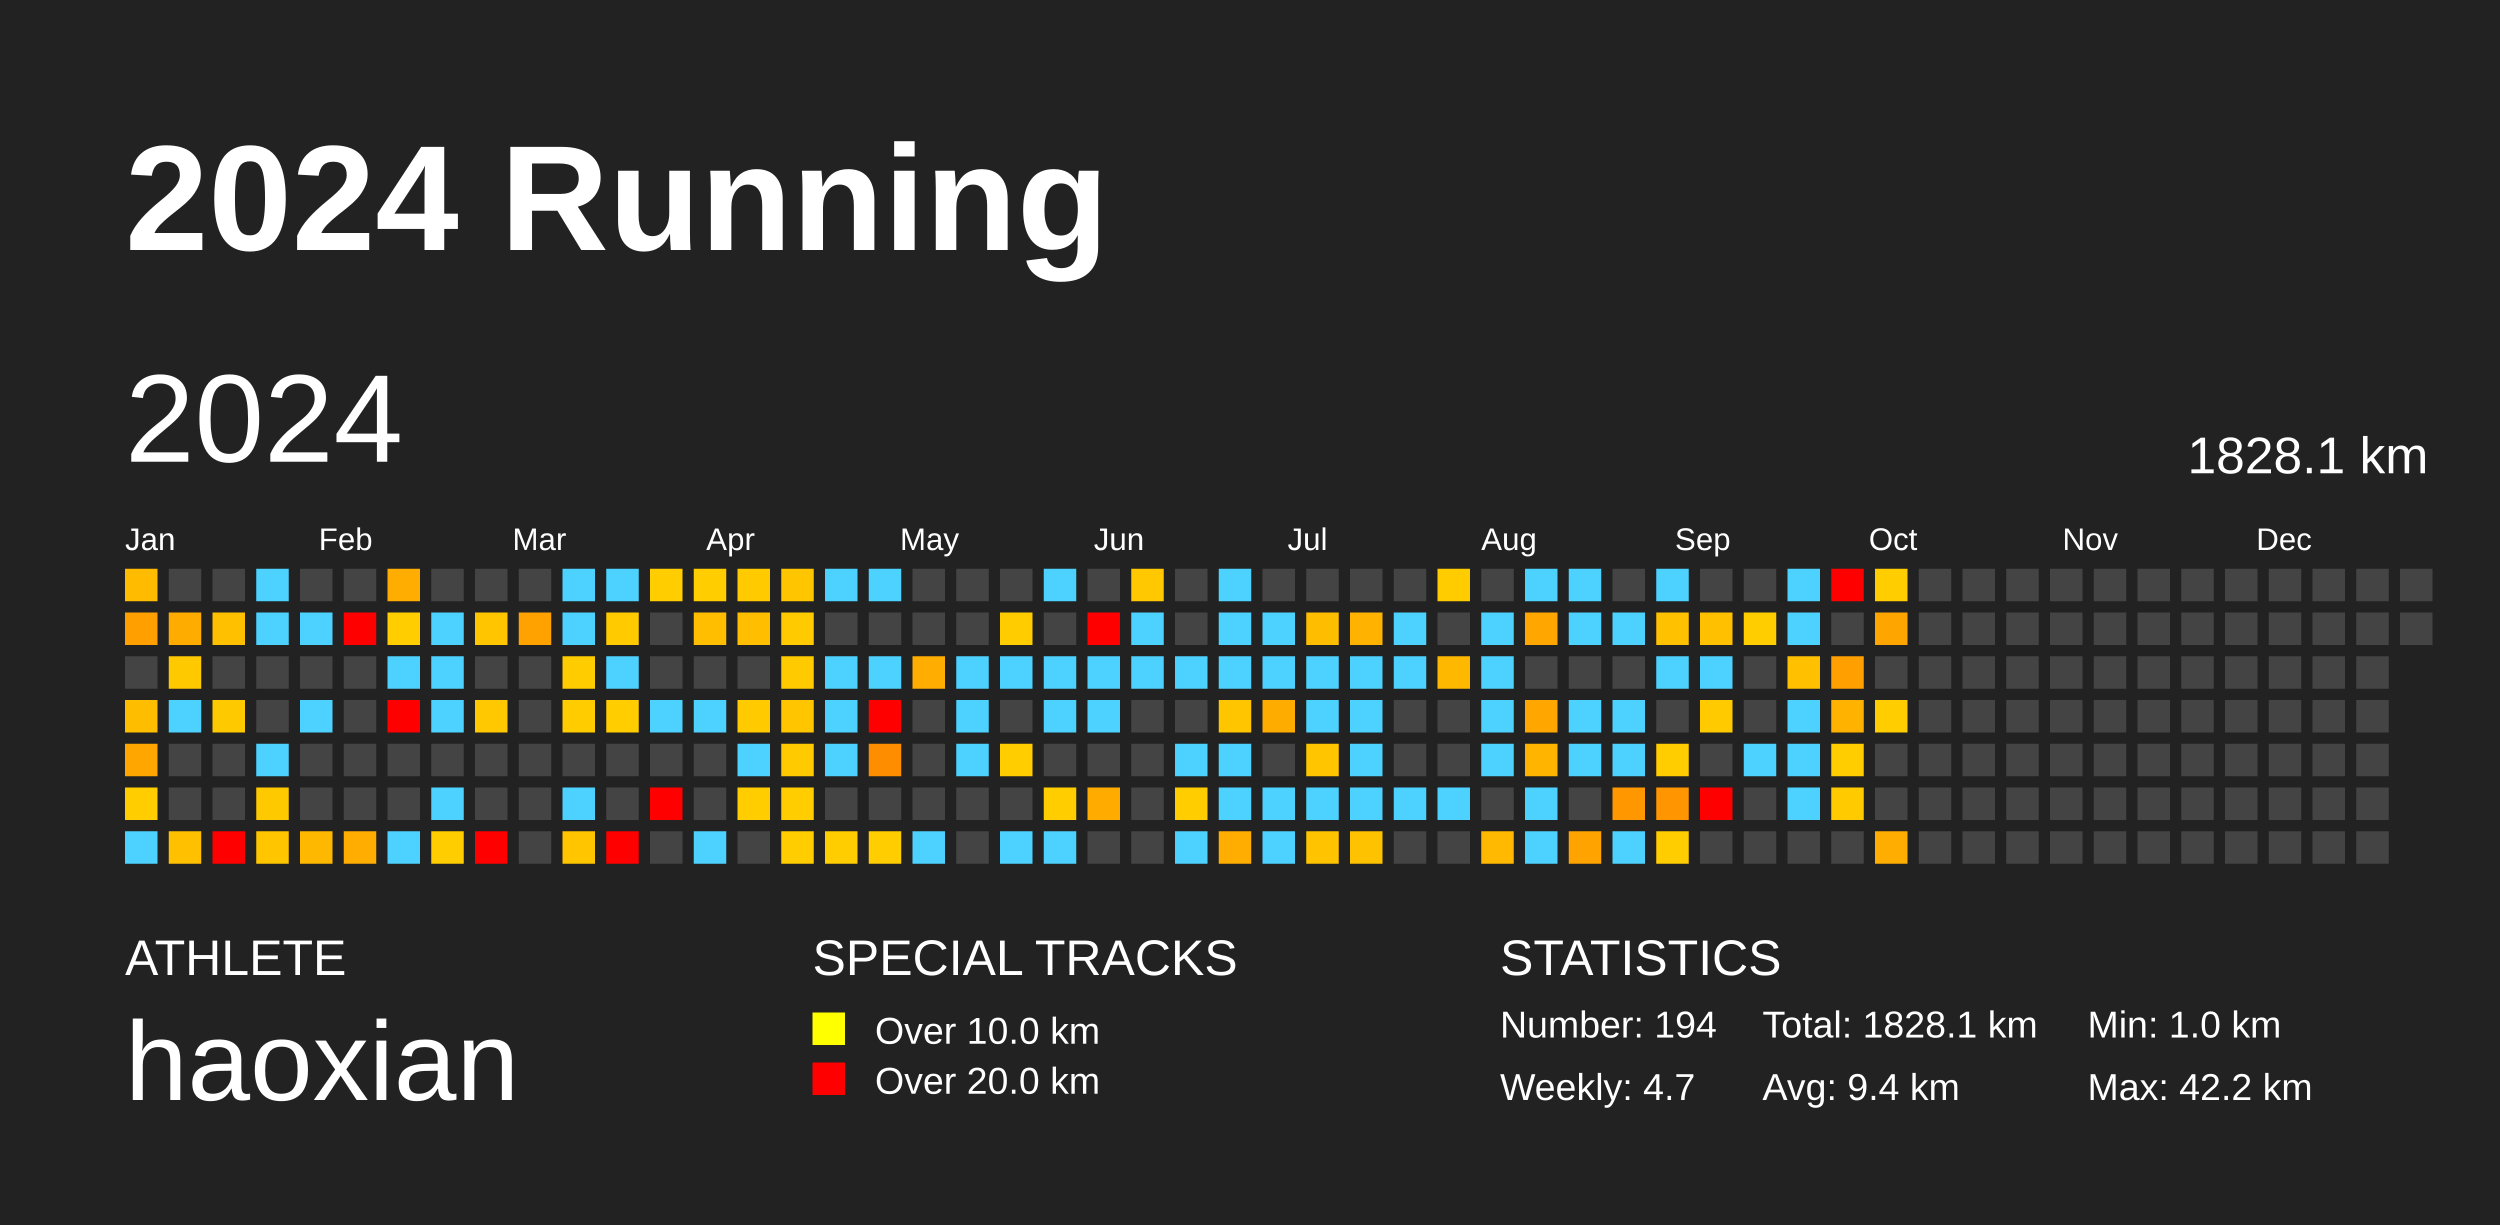
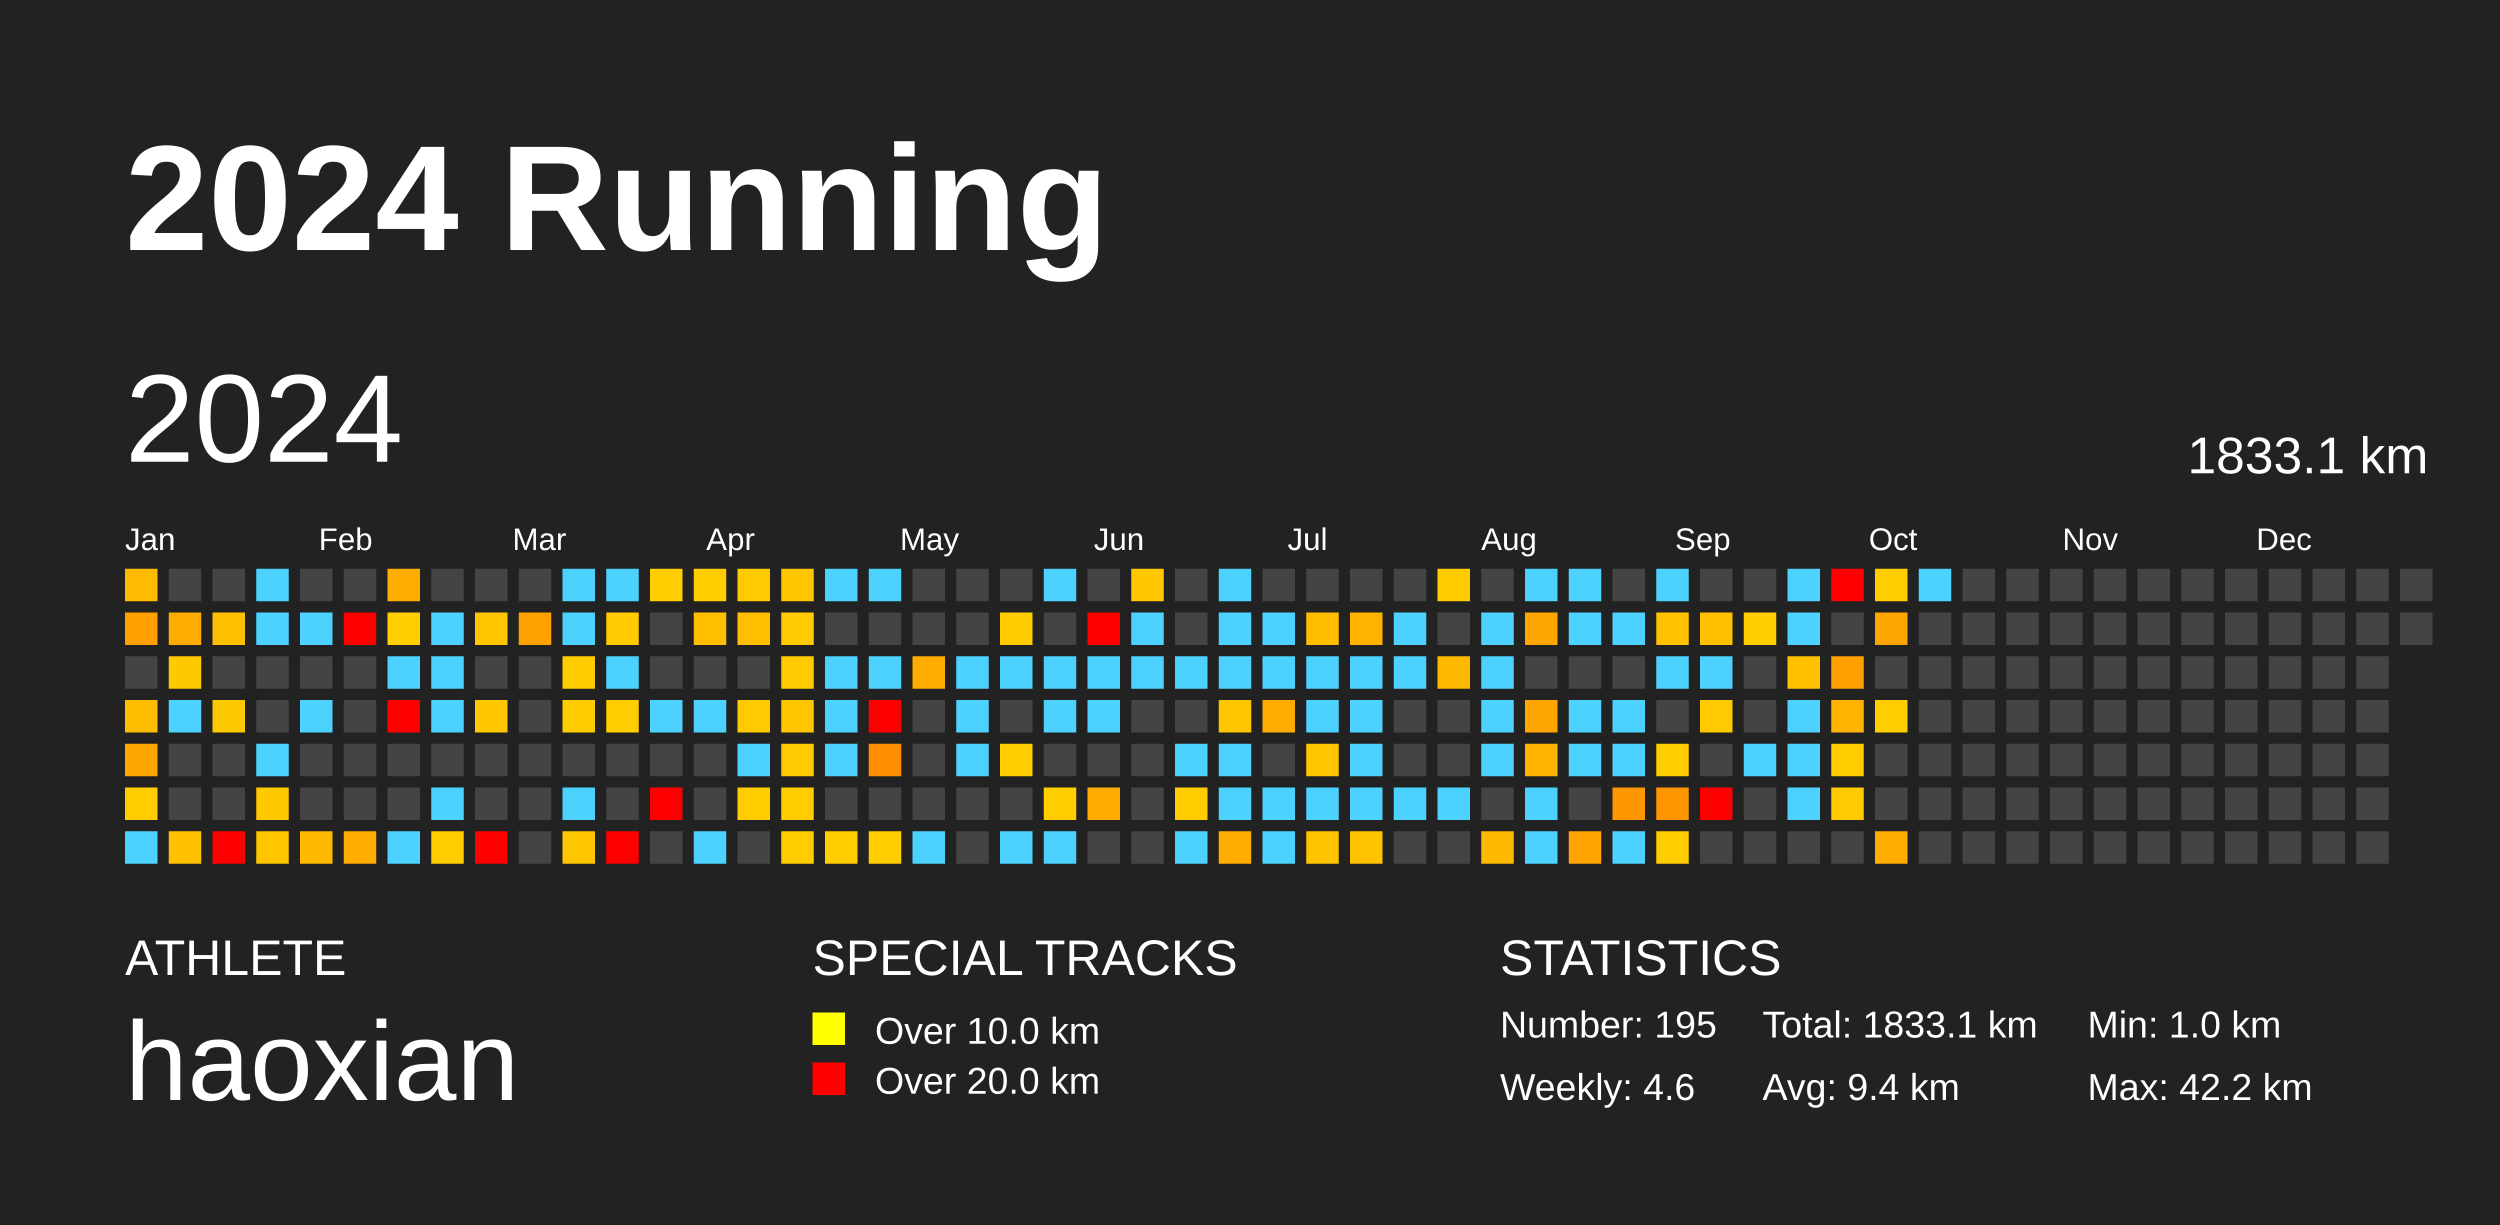
<svg xmlns="http://www.w3.org/2000/svg" baseProfile="full" height="98mm" version="1.1" viewBox="0,0,200,98" width="200mm">
  <defs />
  <rect fill="#222222" height="98" width="200" x="0" y="0" />
  <text fill="#FFFFFF" style="font-size:12px; font-family:Arial; font-weight:bold;" x="10" y="20">2024 Running</text>
  <text fill="#FFFFFF" style="font-size:4px; font-family:Arial" x="10" y="78">ATHLETE</text>
  <text fill="#FFFFFF" style="font-size:9px; font-family:Arial" x="10" y="88">haoxian</text>
  <text fill="#FFFFFF" style="font-size:4px; font-family:Arial" x="65" y="78">SPECIAL TRACKS</text>
  <rect fill="yellow" height="2.6" width="2.6" x="65" y="81" />
  <text fill="#FFFFFF" style="font-size:3px; font-family:Arial" x="70" y="83.5">Over 10.0 km</text>
  <rect fill="red" height="2.6" width="2.6" x="65" y="85" />
  <text fill="#FFFFFF" style="font-size:3px; font-family:Arial" x="70" y="87.5">Over 20.0 km</text>
  <text fill="#FFFFFF" style="font-size:4px; font-family:Arial" x="120" y="78">STATISTICS</text>
-   <text fill="#FFFFFF" style="font-size:3px; font-family:Arial" x="120" y="83">Number: 194</text>
-   <text fill="#FFFFFF" style="font-size:3px; font-family:Arial" x="120" y="88">Weekly: 4.7</text>
-   <text fill="#FFFFFF" style="font-size:3px; font-family:Arial" x="141" y="83">Total: 1828.1 km</text>
+   <text fill="#FFFFFF" style="font-size:3px; font-family:Arial" x="120" y="83">Number: 195</text>
+   <text fill="#FFFFFF" style="font-size:3px; font-family:Arial" x="120" y="88">Weekly: 4.6</text>
+   <text fill="#FFFFFF" style="font-size:3px; font-family:Arial" x="141" y="83">Total: 1833.1 km</text>
  <text fill="#FFFFFF" style="font-size:3px; font-family:Arial" x="141" y="88">Avg: 9.4 km</text>
  <text fill="#FFFFFF" style="font-size:3px; font-family:Arial" x="167" y="83">Min: 1.0 km</text>
  <text fill="#FFFFFF" style="font-size:3px; font-family:Arial" x="167" y="88">Max: 42.2 km</text>
  <text dominant-baseline="hanging" fill="#FFFFFF" style="font-size:10.0px; font-family:Arial;" x="10" y="30">2024</text>
-   <text dominant-baseline="hanging" fill="#FFFFFF" style="font-size:4.125px; font-family:Arial;" x="175" y="35">1828.1 km</text>
+   <text dominant-baseline="hanging" fill="#FFFFFF" style="font-size:4.125px; font-family:Arial;" x="175" y="35">1833.1 km</text>
  <text fill="#FFFFFF" style="font-size:2.5px; font-family:Arial" x="10.0" y="44">Jan</text>
  <text fill="#FFFFFF" style="font-size:2.5px; font-family:Arial" x="25.5" y="44">Feb</text>
  <text fill="#FFFFFF" style="font-size:2.5px; font-family:Arial" x="41.0" y="44">Mar</text>
  <text fill="#FFFFFF" style="font-size:2.5px; font-family:Arial" x="56.5" y="44">Apr</text>
  <text fill="#FFFFFF" style="font-size:2.5px; font-family:Arial" x="72.0" y="44">May</text>
  <text fill="#FFFFFF" style="font-size:2.5px; font-family:Arial" x="87.5" y="44">Jun</text>
  <text fill="#FFFFFF" style="font-size:2.5px; font-family:Arial" x="103.0" y="44">Jul</text>
  <text fill="#FFFFFF" style="font-size:2.5px; font-family:Arial" x="118.5" y="44">Aug</text>
  <text fill="#FFFFFF" style="font-size:2.5px; font-family:Arial" x="134.0" y="44">Sep</text>
  <text fill="#FFFFFF" style="font-size:2.5px; font-family:Arial" x="149.5" y="44">Oct</text>
  <text fill="#FFFFFF" style="font-size:2.5px; font-family:Arial" x="165.0" y="44">Nov</text>
  <text fill="#FFFFFF" style="font-size:2.5px; font-family:Arial" x="180.5" y="44">Dec</text>
  <rect fill="#ffbb00" height="2.6" width="2.6" x="10.0" y="45.5" />
  <rect fill="#ffa000" height="2.6" width="2.6" x="10.0" y="49.0" />
  <rect fill="#444444" height="2.6" width="2.6" x="10.0" y="52.5" />
  <rect fill="#ffbd00" height="2.6" width="2.6" x="10.0" y="56.0" />
  <rect fill="#ffa600" height="2.6" width="2.6" x="10.0" y="59.5" />
  <rect fill="#ffcd00" height="2.6" width="2.6" x="10.0" y="63.0" />
  <rect fill="#4dd2ff" height="2.6" width="2.6" x="10.0" y="66.5" />
  <rect fill="#444444" height="2.6" width="2.6" x="13.5" y="45.5" />
  <rect fill="#ffac00" height="2.6" width="2.6" x="13.5" y="49.0" />
  <rect fill="#ffc900" height="2.6" width="2.6" x="13.5" y="52.5" />
  <rect fill="#4dd2ff" height="2.6" width="2.6" x="13.5" y="56.0" />
  <rect fill="#444444" height="2.6" width="2.6" x="13.5" y="59.5" />
  <rect fill="#444444" height="2.6" width="2.6" x="13.5" y="63.0" />
  <rect fill="#ffc000" height="2.6" width="2.6" x="13.5" y="66.5" />
  <rect fill="#444444" height="2.6" width="2.6" x="17.0" y="45.5" />
  <rect fill="#ffc000" height="2.6" width="2.6" x="17.0" y="49.0" />
  <rect fill="#444444" height="2.6" width="2.6" x="17.0" y="52.5" />
  <rect fill="#ffc900" height="2.6" width="2.6" x="17.0" y="56.0" />
  <rect fill="#444444" height="2.6" width="2.6" x="17.0" y="59.5" />
  <rect fill="#444444" height="2.6" width="2.6" x="17.0" y="63.0" />
  <rect fill="red" height="2.6" width="2.6" x="17.0" y="66.5" />
  <rect fill="#4dd2ff" height="2.6" width="2.6" x="20.5" y="45.5" />
  <rect fill="#4dd2ff" height="2.6" width="2.6" x="20.5" y="49.0" />
  <rect fill="#444444" height="2.6" width="2.6" x="20.5" y="52.5" />
  <rect fill="#444444" height="2.6" width="2.6" x="20.5" y="56.0" />
  <rect fill="#4dd2ff" height="2.6" width="2.6" x="20.5" y="59.5" />
  <rect fill="#ffc900" height="2.6" width="2.6" x="20.5" y="63.0" />
  <rect fill="#ffc600" height="2.6" width="2.6" x="20.5" y="66.5" />
  <rect fill="#444444" height="2.6" width="2.6" x="24.0" y="45.5" />
  <rect fill="#4dd2ff" height="2.6" width="2.6" x="24.0" y="49.0" />
  <rect fill="#444444" height="2.6" width="2.6" x="24.0" y="52.5" />
  <rect fill="#4dd2ff" height="2.6" width="2.6" x="24.0" y="56.0" />
  <rect fill="#444444" height="2.6" width="2.6" x="24.0" y="59.5" />
  <rect fill="#444444" height="2.6" width="2.6" x="24.0" y="63.0" />
  <rect fill="#ffb800" height="2.6" width="2.6" x="24.0" y="66.5" />
  <rect fill="#444444" height="2.6" width="2.6" x="27.5" y="45.5" />
  <rect fill="red" height="2.6" width="2.6" x="27.5" y="49.0" />
  <rect fill="#444444" height="2.6" width="2.6" x="27.5" y="52.5" />
  <rect fill="#444444" height="2.6" width="2.6" x="27.5" y="56.0" />
  <rect fill="#444444" height="2.6" width="2.6" x="27.5" y="59.5" />
  <rect fill="#444444" height="2.6" width="2.6" x="27.5" y="63.0" />
  <rect fill="#ffad00" height="2.6" width="2.6" x="27.5" y="66.5" />
  <rect fill="#ffad00" height="2.6" width="2.6" x="31.0" y="45.5" />
  <rect fill="#ffcd00" height="2.6" width="2.6" x="31.0" y="49.0" />
  <rect fill="#4dd2ff" height="2.6" width="2.6" x="31.0" y="52.5" />
  <rect fill="red" height="2.6" width="2.6" x="31.0" y="56.0" />
  <rect fill="#444444" height="2.6" width="2.6" x="31.0" y="59.5" />
  <rect fill="#444444" height="2.6" width="2.6" x="31.0" y="63.0" />
  <rect fill="#4dd2ff" height="2.6" width="2.6" x="31.0" y="66.5" />
  <rect fill="#444444" height="2.6" width="2.6" x="34.5" y="45.5" />
  <rect fill="#4dd2ff" height="2.6" width="2.6" x="34.5" y="49.0" />
  <rect fill="#4dd2ff" height="2.6" width="2.6" x="34.5" y="52.5" />
  <rect fill="#4dd2ff" height="2.6" width="2.6" x="34.5" y="56.0" />
  <rect fill="#444444" height="2.6" width="2.6" x="34.5" y="59.5" />
  <rect fill="#4dd2ff" height="2.6" width="2.6" x="34.5" y="63.0" />
  <rect fill="#ffcd00" height="2.6" width="2.6" x="34.5" y="66.5" />
  <rect fill="#444444" height="2.6" width="2.6" x="38.0" y="45.5" />
  <rect fill="#ffc600" height="2.6" width="2.6" x="38.0" y="49.0" />
  <rect fill="#444444" height="2.6" width="2.6" x="38.0" y="52.5" />
  <rect fill="#ffc800" height="2.6" width="2.6" x="38.0" y="56.0" />
  <rect fill="#444444" height="2.6" width="2.6" x="38.0" y="59.5" />
  <rect fill="#444444" height="2.6" width="2.6" x="38.0" y="63.0" />
  <rect fill="red" height="2.6" width="2.6" x="38.0" y="66.5" />
  <rect fill="#444444" height="2.6" width="2.6" x="41.5" y="45.5" />
  <rect fill="#ffa200" height="2.6" width="2.6" x="41.5" y="49.0" />
  <rect fill="#444444" height="2.6" width="2.6" x="41.5" y="52.5" />
  <rect fill="#444444" height="2.6" width="2.6" x="41.5" y="56.0" />
  <rect fill="#444444" height="2.6" width="2.6" x="41.5" y="59.5" />
  <rect fill="#444444" height="2.6" width="2.6" x="41.5" y="63.0" />
  <rect fill="#444444" height="2.6" width="2.6" x="41.5" y="66.5" />
  <rect fill="#4dd2ff" height="2.6" width="2.6" x="45.0" y="45.5" />
  <rect fill="#4dd2ff" height="2.6" width="2.6" x="45.0" y="49.0" />
  <rect fill="#ffcc00" height="2.6" width="2.6" x="45.0" y="52.5" />
  <rect fill="#ffcc00" height="2.6" width="2.6" x="45.0" y="56.0" />
  <rect fill="#444444" height="2.6" width="2.6" x="45.0" y="59.5" />
  <rect fill="#4dd2ff" height="2.6" width="2.6" x="45.0" y="63.0" />
  <rect fill="#ffc600" height="2.6" width="2.6" x="45.0" y="66.5" />
  <rect fill="#4dd2ff" height="2.6" width="2.6" x="48.5" y="45.5" />
  <rect fill="#ffca00" height="2.6" width="2.6" x="48.5" y="49.0" />
  <rect fill="#4dd2ff" height="2.6" width="2.6" x="48.5" y="52.5" />
  <rect fill="#ffcd00" height="2.6" width="2.6" x="48.5" y="56.0" />
  <rect fill="#444444" height="2.6" width="2.6" x="48.5" y="59.5" />
  <rect fill="#444444" height="2.6" width="2.6" x="48.5" y="63.0" />
  <rect fill="red" height="2.6" width="2.6" x="48.5" y="66.5" />
  <rect fill="#ffcd00" height="2.6" width="2.6" x="52.0" y="45.5" />
  <rect fill="#444444" height="2.6" width="2.6" x="52.0" y="49.0" />
  <rect fill="#444444" height="2.6" width="2.6" x="52.0" y="52.5" />
  <rect fill="#4dd2ff" height="2.6" width="2.6" x="52.0" y="56.0" />
  <rect fill="#444444" height="2.6" width="2.6" x="52.0" y="59.5" />
  <rect fill="red" height="2.6" width="2.6" x="52.0" y="63.0" />
  <rect fill="#444444" height="2.6" width="2.6" x="52.0" y="66.5" />
  <rect fill="#ffcd00" height="2.6" width="2.6" x="55.5" y="45.5" />
  <rect fill="#ffbf00" height="2.6" width="2.6" x="55.5" y="49.0" />
  <rect fill="#444444" height="2.6" width="2.6" x="55.5" y="52.5" />
  <rect fill="#4dd2ff" height="2.6" width="2.6" x="55.5" y="56.0" />
  <rect fill="#444444" height="2.6" width="2.6" x="55.5" y="59.5" />
  <rect fill="#444444" height="2.6" width="2.6" x="55.5" y="63.0" />
  <rect fill="#4dd2ff" height="2.6" width="2.6" x="55.5" y="66.5" />
  <rect fill="#ffcb00" height="2.6" width="2.6" x="59.0" y="45.5" />
  <rect fill="#ffbe00" height="2.6" width="2.6" x="59.0" y="49.0" />
  <rect fill="#444444" height="2.6" width="2.6" x="59.0" y="52.5" />
  <rect fill="#ffca00" height="2.6" width="2.6" x="59.0" y="56.0" />
  <rect fill="#4dd2ff" height="2.6" width="2.6" x="59.0" y="59.5" />
  <rect fill="#ffcd00" height="2.6" width="2.6" x="59.0" y="63.0" />
  <rect fill="#444444" height="2.6" width="2.6" x="59.0" y="66.5" />
  <rect fill="#ffc600" height="2.6" width="2.6" x="62.5" y="45.5" />
  <rect fill="#ffca00" height="2.6" width="2.6" x="62.5" y="49.0" />
  <rect fill="#ffca00" height="2.6" width="2.6" x="62.5" y="52.5" />
  <rect fill="#ffc600" height="2.6" width="2.6" x="62.5" y="56.0" />
  <rect fill="#ffca00" height="2.6" width="2.6" x="62.5" y="59.5" />
  <rect fill="#ffcd00" height="2.6" width="2.6" x="62.5" y="63.0" />
  <rect fill="#ffcd00" height="2.6" width="2.6" x="62.5" y="66.5" />
  <rect fill="#4dd2ff" height="2.6" width="2.6" x="66.0" y="45.5" />
  <rect fill="#444444" height="2.6" width="2.6" x="66.0" y="49.0" />
  <rect fill="#4dd2ff" height="2.6" width="2.6" x="66.0" y="52.5" />
  <rect fill="#4dd2ff" height="2.6" width="2.6" x="66.0" y="56.0" />
  <rect fill="#4dd2ff" height="2.6" width="2.6" x="66.0" y="59.5" />
  <rect fill="#444444" height="2.6" width="2.6" x="66.0" y="63.0" />
  <rect fill="#ffcd00" height="2.6" width="2.6" x="66.0" y="66.5" />
  <rect fill="#4dd2ff" height="2.6" width="2.6" x="69.5" y="45.5" />
  <rect fill="#444444" height="2.6" width="2.6" x="69.5" y="49.0" />
  <rect fill="#4dd2ff" height="2.6" width="2.6" x="69.5" y="52.5" />
  <rect fill="red" height="2.6" width="2.6" x="69.5" y="56.0" />
  <rect fill="#ff8d00" height="2.6" width="2.6" x="69.5" y="59.5" />
  <rect fill="#444444" height="2.6" width="2.6" x="69.5" y="63.0" />
  <rect fill="#ffcd00" height="2.6" width="2.6" x="69.5" y="66.5" />
  <rect fill="#444444" height="2.6" width="2.6" x="73.0" y="45.5" />
  <rect fill="#444444" height="2.6" width="2.6" x="73.0" y="49.0" />
  <rect fill="#ffad00" height="2.6" width="2.6" x="73.0" y="52.5" />
  <rect fill="#444444" height="2.6" width="2.6" x="73.0" y="56.0" />
  <rect fill="#444444" height="2.6" width="2.6" x="73.0" y="59.5" />
  <rect fill="#444444" height="2.6" width="2.6" x="73.0" y="63.0" />
  <rect fill="#4dd2ff" height="2.6" width="2.6" x="73.0" y="66.5" />
  <rect fill="#444444" height="2.6" width="2.6" x="76.5" y="45.5" />
  <rect fill="#444444" height="2.6" width="2.6" x="76.5" y="49.0" />
  <rect fill="#4dd2ff" height="2.6" width="2.6" x="76.5" y="52.5" />
  <rect fill="#4dd2ff" height="2.6" width="2.6" x="76.5" y="56.0" />
  <rect fill="#4dd2ff" height="2.6" width="2.6" x="76.5" y="59.5" />
  <rect fill="#444444" height="2.6" width="2.6" x="76.5" y="63.0" />
  <rect fill="#444444" height="2.6" width="2.6" x="76.5" y="66.5" />
  <rect fill="#444444" height="2.6" width="2.6" x="80.0" y="45.5" />
  <rect fill="#ffcc00" height="2.6" width="2.6" x="80.0" y="49.0" />
  <rect fill="#4dd2ff" height="2.6" width="2.6" x="80.0" y="52.5" />
  <rect fill="#444444" height="2.6" width="2.6" x="80.0" y="56.0" />
  <rect fill="#ffcd00" height="2.6" width="2.6" x="80.0" y="59.5" />
  <rect fill="#444444" height="2.6" width="2.6" x="80.0" y="63.0" />
  <rect fill="#4dd2ff" height="2.6" width="2.6" x="80.0" y="66.5" />
  <rect fill="#4dd2ff" height="2.6" width="2.6" x="83.5" y="45.5" />
  <rect fill="#444444" height="2.6" width="2.6" x="83.5" y="49.0" />
  <rect fill="#4dd2ff" height="2.6" width="2.6" x="83.5" y="52.5" />
  <rect fill="#4dd2ff" height="2.6" width="2.6" x="83.5" y="56.0" />
  <rect fill="#444444" height="2.6" width="2.6" x="83.5" y="59.5" />
  <rect fill="#ffcd00" height="2.6" width="2.6" x="83.5" y="63.0" />
  <rect fill="#4dd2ff" height="2.6" width="2.6" x="83.5" y="66.5" />
  <rect fill="#444444" height="2.6" width="2.6" x="87.0" y="45.5" />
  <rect fill="red" height="2.6" width="2.6" x="87.0" y="49.0" />
  <rect fill="#4dd2ff" height="2.6" width="2.6" x="87.0" y="52.5" />
  <rect fill="#4dd2ff" height="2.6" width="2.6" x="87.0" y="56.0" />
  <rect fill="#444444" height="2.6" width="2.6" x="87.0" y="59.5" />
  <rect fill="#ffab00" height="2.6" width="2.6" x="87.0" y="63.0" />
  <rect fill="#444444" height="2.6" width="2.6" x="87.0" y="66.5" />
  <rect fill="#ffc800" height="2.6" width="2.6" x="90.5" y="45.5" />
  <rect fill="#4dd2ff" height="2.6" width="2.6" x="90.5" y="49.0" />
  <rect fill="#4dd2ff" height="2.6" width="2.6" x="90.5" y="52.5" />
  <rect fill="#444444" height="2.6" width="2.6" x="90.5" y="56.0" />
  <rect fill="#444444" height="2.6" width="2.6" x="90.5" y="59.5" />
  <rect fill="#444444" height="2.6" width="2.6" x="90.5" y="63.0" />
  <rect fill="#444444" height="2.6" width="2.6" x="90.5" y="66.5" />
  <rect fill="#444444" height="2.6" width="2.6" x="94.0" y="45.5" />
  <rect fill="#444444" height="2.6" width="2.6" x="94.0" y="49.0" />
  <rect fill="#4dd2ff" height="2.6" width="2.6" x="94.0" y="52.5" />
  <rect fill="#444444" height="2.6" width="2.6" x="94.0" y="56.0" />
  <rect fill="#4dd2ff" height="2.6" width="2.6" x="94.0" y="59.5" />
  <rect fill="#ffcd00" height="2.6" width="2.6" x="94.0" y="63.0" />
  <rect fill="#4dd2ff" height="2.6" width="2.6" x="94.0" y="66.5" />
  <rect fill="#4dd2ff" height="2.6" width="2.6" x="97.5" y="45.5" />
  <rect fill="#4dd2ff" height="2.6" width="2.6" x="97.5" y="49.0" />
  <rect fill="#4dd2ff" height="2.6" width="2.6" x="97.5" y="52.5" />
  <rect fill="#ffc600" height="2.6" width="2.6" x="97.5" y="56.0" />
  <rect fill="#4dd2ff" height="2.6" width="2.6" x="97.5" y="59.5" />
  <rect fill="#4dd2ff" height="2.6" width="2.6" x="97.5" y="63.0" />
  <rect fill="#ffad00" height="2.6" width="2.6" x="97.5" y="66.5" />
  <rect fill="#444444" height="2.6" width="2.6" x="101.0" y="45.5" />
  <rect fill="#4dd2ff" height="2.6" width="2.6" x="101.0" y="49.0" />
  <rect fill="#4dd2ff" height="2.6" width="2.6" x="101.0" y="52.5" />
  <rect fill="#ffac00" height="2.6" width="2.6" x="101.0" y="56.0" />
  <rect fill="#444444" height="2.6" width="2.6" x="101.0" y="59.5" />
  <rect fill="#4dd2ff" height="2.6" width="2.6" x="101.0" y="63.0" />
  <rect fill="#4dd2ff" height="2.6" width="2.6" x="101.0" y="66.5" />
  <rect fill="#444444" height="2.6" width="2.6" x="104.5" y="45.5" />
  <rect fill="#ffbd00" height="2.6" width="2.6" x="104.5" y="49.0" />
  <rect fill="#4dd2ff" height="2.6" width="2.6" x="104.5" y="52.5" />
  <rect fill="#4dd2ff" height="2.6" width="2.6" x="104.5" y="56.0" />
  <rect fill="#ffc600" height="2.6" width="2.6" x="104.5" y="59.5" />
  <rect fill="#4dd2ff" height="2.6" width="2.6" x="104.5" y="63.0" />
  <rect fill="#ffc300" height="2.6" width="2.6" x="104.5" y="66.5" />
  <rect fill="#444444" height="2.6" width="2.6" x="108.0" y="45.5" />
  <rect fill="#ffb200" height="2.6" width="2.6" x="108.0" y="49.0" />
  <rect fill="#4dd2ff" height="2.6" width="2.6" x="108.0" y="52.5" />
  <rect fill="#4dd2ff" height="2.6" width="2.6" x="108.0" y="56.0" />
  <rect fill="#4dd2ff" height="2.6" width="2.6" x="108.0" y="59.5" />
  <rect fill="#4dd2ff" height="2.6" width="2.6" x="108.0" y="63.0" />
  <rect fill="#ffc200" height="2.6" width="2.6" x="108.0" y="66.5" />
  <rect fill="#444444" height="2.6" width="2.6" x="111.5" y="45.5" />
  <rect fill="#4dd2ff" height="2.6" width="2.6" x="111.5" y="49.0" />
  <rect fill="#4dd2ff" height="2.6" width="2.6" x="111.5" y="52.5" />
  <rect fill="#444444" height="2.6" width="2.6" x="111.5" y="56.0" />
  <rect fill="#444444" height="2.6" width="2.6" x="111.5" y="59.5" />
  <rect fill="#4dd2ff" height="2.6" width="2.6" x="111.5" y="63.0" />
  <rect fill="#444444" height="2.6" width="2.6" x="111.5" y="66.5" />
  <rect fill="#ffcc00" height="2.6" width="2.6" x="115.0" y="45.5" />
  <rect fill="#444444" height="2.6" width="2.6" x="115.0" y="49.0" />
  <rect fill="#ffb800" height="2.6" width="2.6" x="115.0" y="52.5" />
  <rect fill="#444444" height="2.6" width="2.6" x="115.0" y="56.0" />
  <rect fill="#444444" height="2.6" width="2.6" x="115.0" y="59.5" />
  <rect fill="#4dd2ff" height="2.6" width="2.6" x="115.0" y="63.0" />
  <rect fill="#444444" height="2.6" width="2.6" x="115.0" y="66.5" />
  <rect fill="#444444" height="2.6" width="2.6" x="118.5" y="45.5" />
  <rect fill="#4dd2ff" height="2.6" width="2.6" x="118.5" y="49.0" />
  <rect fill="#4dd2ff" height="2.6" width="2.6" x="118.5" y="52.5" />
  <rect fill="#4dd2ff" height="2.6" width="2.6" x="118.5" y="56.0" />
  <rect fill="#4dd2ff" height="2.6" width="2.6" x="118.5" y="59.5" />
  <rect fill="#444444" height="2.6" width="2.6" x="118.5" y="63.0" />
  <rect fill="#ffb900" height="2.6" width="2.6" x="118.5" y="66.5" />
  <rect fill="#4dd2ff" height="2.6" width="2.6" x="122.0" y="45.5" />
  <rect fill="#ffa600" height="2.6" width="2.6" x="122.0" y="49.0" />
  <rect fill="#444444" height="2.6" width="2.6" x="122.0" y="52.5" />
  <rect fill="#ffa600" height="2.6" width="2.6" x="122.0" y="56.0" />
  <rect fill="#ffb500" height="2.6" width="2.6" x="122.0" y="59.5" />
  <rect fill="#4dd2ff" height="2.6" width="2.6" x="122.0" y="63.0" />
  <rect fill="#4dd2ff" height="2.6" width="2.6" x="122.0" y="66.5" />
  <rect fill="#4dd2ff" height="2.6" width="2.6" x="125.5" y="45.5" />
  <rect fill="#4dd2ff" height="2.6" width="2.6" x="125.5" y="49.0" />
  <rect fill="#444444" height="2.6" width="2.6" x="125.5" y="52.5" />
  <rect fill="#4dd2ff" height="2.6" width="2.6" x="125.5" y="56.0" />
  <rect fill="#4dd2ff" height="2.6" width="2.6" x="125.5" y="59.5" />
  <rect fill="#444444" height="2.6" width="2.6" x="125.5" y="63.0" />
  <rect fill="#ffa300" height="2.6" width="2.6" x="125.5" y="66.5" />
  <rect fill="#444444" height="2.6" width="2.6" x="129.0" y="45.5" />
  <rect fill="#4dd2ff" height="2.6" width="2.6" x="129.0" y="49.0" />
  <rect fill="#444444" height="2.6" width="2.6" x="129.0" y="52.5" />
  <rect fill="#4dd2ff" height="2.6" width="2.6" x="129.0" y="56.0" />
  <rect fill="#4dd2ff" height="2.6" width="2.6" x="129.0" y="59.5" />
  <rect fill="#ff9700" height="2.6" width="2.6" x="129.0" y="63.0" />
  <rect fill="#4dd2ff" height="2.6" width="2.6" x="129.0" y="66.5" />
  <rect fill="#4dd2ff" height="2.6" width="2.6" x="132.5" y="45.5" />
  <rect fill="#ffc100" height="2.6" width="2.6" x="132.5" y="49.0" />
  <rect fill="#4dd2ff" height="2.6" width="2.6" x="132.5" y="52.5" />
  <rect fill="#444444" height="2.6" width="2.6" x="132.5" y="56.0" />
  <rect fill="#ffcd00" height="2.6" width="2.6" x="132.5" y="59.5" />
  <rect fill="#ff9500" height="2.6" width="2.6" x="132.5" y="63.0" />
  <rect fill="#ffcd00" height="2.6" width="2.6" x="132.5" y="66.5" />
  <rect fill="#444444" height="2.6" width="2.6" x="136.0" y="45.5" />
  <rect fill="#ffc000" height="2.6" width="2.6" x="136.0" y="49.0" />
  <rect fill="#4dd2ff" height="2.6" width="2.6" x="136.0" y="52.5" />
  <rect fill="#ffca00" height="2.6" width="2.6" x="136.0" y="56.0" />
  <rect fill="#444444" height="2.6" width="2.6" x="136.0" y="59.5" />
  <rect fill="red" height="2.6" width="2.6" x="136.0" y="63.0" />
  <rect fill="#444444" height="2.6" width="2.6" x="136.0" y="66.5" />
  <rect fill="#444444" height="2.6" width="2.6" x="139.5" y="45.5" />
  <rect fill="#ffcd00" height="2.6" width="2.6" x="139.5" y="49.0" />
  <rect fill="#444444" height="2.6" width="2.6" x="139.5" y="52.5" />
  <rect fill="#444444" height="2.6" width="2.6" x="139.5" y="56.0" />
  <rect fill="#4dd2ff" height="2.6" width="2.6" x="139.5" y="59.5" />
  <rect fill="#444444" height="2.6" width="2.6" x="139.5" y="63.0" />
  <rect fill="#444444" height="2.6" width="2.6" x="139.5" y="66.5" />
  <rect fill="#4dd2ff" height="2.6" width="2.6" x="143.0" y="45.5" />
  <rect fill="#4dd2ff" height="2.6" width="2.6" x="143.0" y="49.0" />
  <rect fill="#ffc000" height="2.6" width="2.6" x="143.0" y="52.5" />
  <rect fill="#4dd2ff" height="2.6" width="2.6" x="143.0" y="56.0" />
  <rect fill="#4dd2ff" height="2.6" width="2.6" x="143.0" y="59.5" />
  <rect fill="#4dd2ff" height="2.6" width="2.6" x="143.0" y="63.0" />
  <rect fill="#444444" height="2.6" width="2.6" x="143.0" y="66.5" />
  <rect fill="red" height="2.6" width="2.6" x="146.5" y="45.5" />
  <rect fill="#444444" height="2.6" width="2.6" x="146.5" y="49.0" />
  <rect fill="#ffa000" height="2.6" width="2.6" x="146.5" y="52.5" />
  <rect fill="#ffb300" height="2.6" width="2.6" x="146.5" y="56.0" />
  <rect fill="#ffcd00" height="2.6" width="2.6" x="146.5" y="59.5" />
  <rect fill="#ffca00" height="2.6" width="2.6" x="146.5" y="63.0" />
  <rect fill="#444444" height="2.6" width="2.6" x="146.5" y="66.5" />
  <rect fill="#ffcd00" height="2.6" width="2.6" x="150.0" y="45.5" />
  <rect fill="#ffa500" height="2.6" width="2.6" x="150.0" y="49.0" />
  <rect fill="#444444" height="2.6" width="2.6" x="150.0" y="52.5" />
  <rect fill="#ffcd00" height="2.6" width="2.6" x="150.0" y="56.0" />
  <rect fill="#444444" height="2.6" width="2.6" x="150.0" y="59.5" />
  <rect fill="#444444" height="2.6" width="2.6" x="150.0" y="63.0" />
  <rect fill="#ffad00" height="2.6" width="2.6" x="150.0" y="66.5" />
-   <rect fill="#444444" height="2.6" width="2.6" x="153.5" y="45.5" />
+   <rect fill="#4dd2ff" height="2.6" width="2.6" x="153.5" y="45.5" />
  <rect fill="#444444" height="2.6" width="2.6" x="153.5" y="49.0" />
  <rect fill="#444444" height="2.6" width="2.6" x="153.5" y="52.5" />
  <rect fill="#444444" height="2.6" width="2.6" x="153.5" y="56.0" />
  <rect fill="#444444" height="2.6" width="2.6" x="153.5" y="59.5" />
  <rect fill="#444444" height="2.6" width="2.6" x="153.5" y="63.0" />
  <rect fill="#444444" height="2.6" width="2.6" x="153.5" y="66.5" />
  <rect fill="#444444" height="2.6" width="2.6" x="157.0" y="45.5" />
  <rect fill="#444444" height="2.6" width="2.6" x="157.0" y="49.0" />
  <rect fill="#444444" height="2.6" width="2.6" x="157.0" y="52.5" />
  <rect fill="#444444" height="2.6" width="2.6" x="157.0" y="56.0" />
  <rect fill="#444444" height="2.6" width="2.6" x="157.0" y="59.5" />
  <rect fill="#444444" height="2.6" width="2.6" x="157.0" y="63.0" />
  <rect fill="#444444" height="2.6" width="2.6" x="157.0" y="66.5" />
  <rect fill="#444444" height="2.6" width="2.6" x="160.5" y="45.5" />
  <rect fill="#444444" height="2.6" width="2.6" x="160.5" y="49.0" />
  <rect fill="#444444" height="2.6" width="2.6" x="160.5" y="52.5" />
  <rect fill="#444444" height="2.6" width="2.6" x="160.5" y="56.0" />
  <rect fill="#444444" height="2.6" width="2.6" x="160.5" y="59.5" />
  <rect fill="#444444" height="2.6" width="2.6" x="160.5" y="63.0" />
  <rect fill="#444444" height="2.6" width="2.6" x="160.5" y="66.5" />
  <rect fill="#444444" height="2.6" width="2.6" x="164.0" y="45.5" />
  <rect fill="#444444" height="2.6" width="2.6" x="164.0" y="49.0" />
  <rect fill="#444444" height="2.6" width="2.6" x="164.0" y="52.5" />
  <rect fill="#444444" height="2.6" width="2.6" x="164.0" y="56.0" />
  <rect fill="#444444" height="2.6" width="2.6" x="164.0" y="59.5" />
  <rect fill="#444444" height="2.6" width="2.6" x="164.0" y="63.0" />
  <rect fill="#444444" height="2.6" width="2.6" x="164.0" y="66.5" />
  <rect fill="#444444" height="2.6" width="2.6" x="167.5" y="45.5" />
  <rect fill="#444444" height="2.6" width="2.6" x="167.5" y="49.0" />
  <rect fill="#444444" height="2.6" width="2.6" x="167.5" y="52.5" />
  <rect fill="#444444" height="2.6" width="2.6" x="167.5" y="56.0" />
  <rect fill="#444444" height="2.6" width="2.6" x="167.5" y="59.5" />
  <rect fill="#444444" height="2.6" width="2.6" x="167.5" y="63.0" />
  <rect fill="#444444" height="2.6" width="2.6" x="167.5" y="66.5" />
  <rect fill="#444444" height="2.6" width="2.6" x="171.0" y="45.5" />
  <rect fill="#444444" height="2.6" width="2.6" x="171.0" y="49.0" />
  <rect fill="#444444" height="2.6" width="2.6" x="171.0" y="52.5" />
  <rect fill="#444444" height="2.6" width="2.6" x="171.0" y="56.0" />
  <rect fill="#444444" height="2.6" width="2.6" x="171.0" y="59.5" />
  <rect fill="#444444" height="2.6" width="2.6" x="171.0" y="63.0" />
  <rect fill="#444444" height="2.6" width="2.6" x="171.0" y="66.5" />
  <rect fill="#444444" height="2.6" width="2.6" x="174.5" y="45.5" />
  <rect fill="#444444" height="2.6" width="2.6" x="174.5" y="49.0" />
  <rect fill="#444444" height="2.6" width="2.6" x="174.5" y="52.5" />
  <rect fill="#444444" height="2.6" width="2.6" x="174.5" y="56.0" />
  <rect fill="#444444" height="2.6" width="2.6" x="174.5" y="59.5" />
  <rect fill="#444444" height="2.6" width="2.6" x="174.5" y="63.0" />
  <rect fill="#444444" height="2.6" width="2.6" x="174.5" y="66.5" />
  <rect fill="#444444" height="2.6" width="2.6" x="178.0" y="45.5" />
  <rect fill="#444444" height="2.6" width="2.6" x="178.0" y="49.0" />
  <rect fill="#444444" height="2.6" width="2.6" x="178.0" y="52.5" />
  <rect fill="#444444" height="2.6" width="2.6" x="178.0" y="56.0" />
  <rect fill="#444444" height="2.6" width="2.6" x="178.0" y="59.5" />
  <rect fill="#444444" height="2.6" width="2.6" x="178.0" y="63.0" />
  <rect fill="#444444" height="2.6" width="2.6" x="178.0" y="66.5" />
  <rect fill="#444444" height="2.6" width="2.6" x="181.5" y="45.5" />
  <rect fill="#444444" height="2.6" width="2.6" x="181.5" y="49.0" />
  <rect fill="#444444" height="2.6" width="2.6" x="181.5" y="52.5" />
  <rect fill="#444444" height="2.6" width="2.6" x="181.5" y="56.0" />
  <rect fill="#444444" height="2.6" width="2.6" x="181.5" y="59.5" />
  <rect fill="#444444" height="2.6" width="2.6" x="181.5" y="63.0" />
  <rect fill="#444444" height="2.6" width="2.6" x="181.5" y="66.5" />
  <rect fill="#444444" height="2.6" width="2.6" x="185.0" y="45.5" />
  <rect fill="#444444" height="2.6" width="2.6" x="185.0" y="49.0" />
  <rect fill="#444444" height="2.6" width="2.6" x="185.0" y="52.5" />
  <rect fill="#444444" height="2.6" width="2.6" x="185.0" y="56.0" />
  <rect fill="#444444" height="2.6" width="2.6" x="185.0" y="59.5" />
  <rect fill="#444444" height="2.6" width="2.6" x="185.0" y="63.0" />
  <rect fill="#444444" height="2.6" width="2.6" x="185.0" y="66.5" />
  <rect fill="#444444" height="2.6" width="2.6" x="188.5" y="45.5" />
  <rect fill="#444444" height="2.6" width="2.6" x="188.5" y="49.0" />
  <rect fill="#444444" height="2.6" width="2.6" x="188.5" y="52.5" />
  <rect fill="#444444" height="2.6" width="2.6" x="188.5" y="56.0" />
  <rect fill="#444444" height="2.6" width="2.6" x="188.5" y="59.5" />
  <rect fill="#444444" height="2.6" width="2.6" x="188.5" y="63.0" />
  <rect fill="#444444" height="2.6" width="2.6" x="188.5" y="66.5" />
  <rect fill="#444444" height="2.6" width="2.6" x="192.0" y="45.5" />
  <rect fill="#444444" height="2.6" width="2.6" x="192.0" y="49.0" />
</svg>
